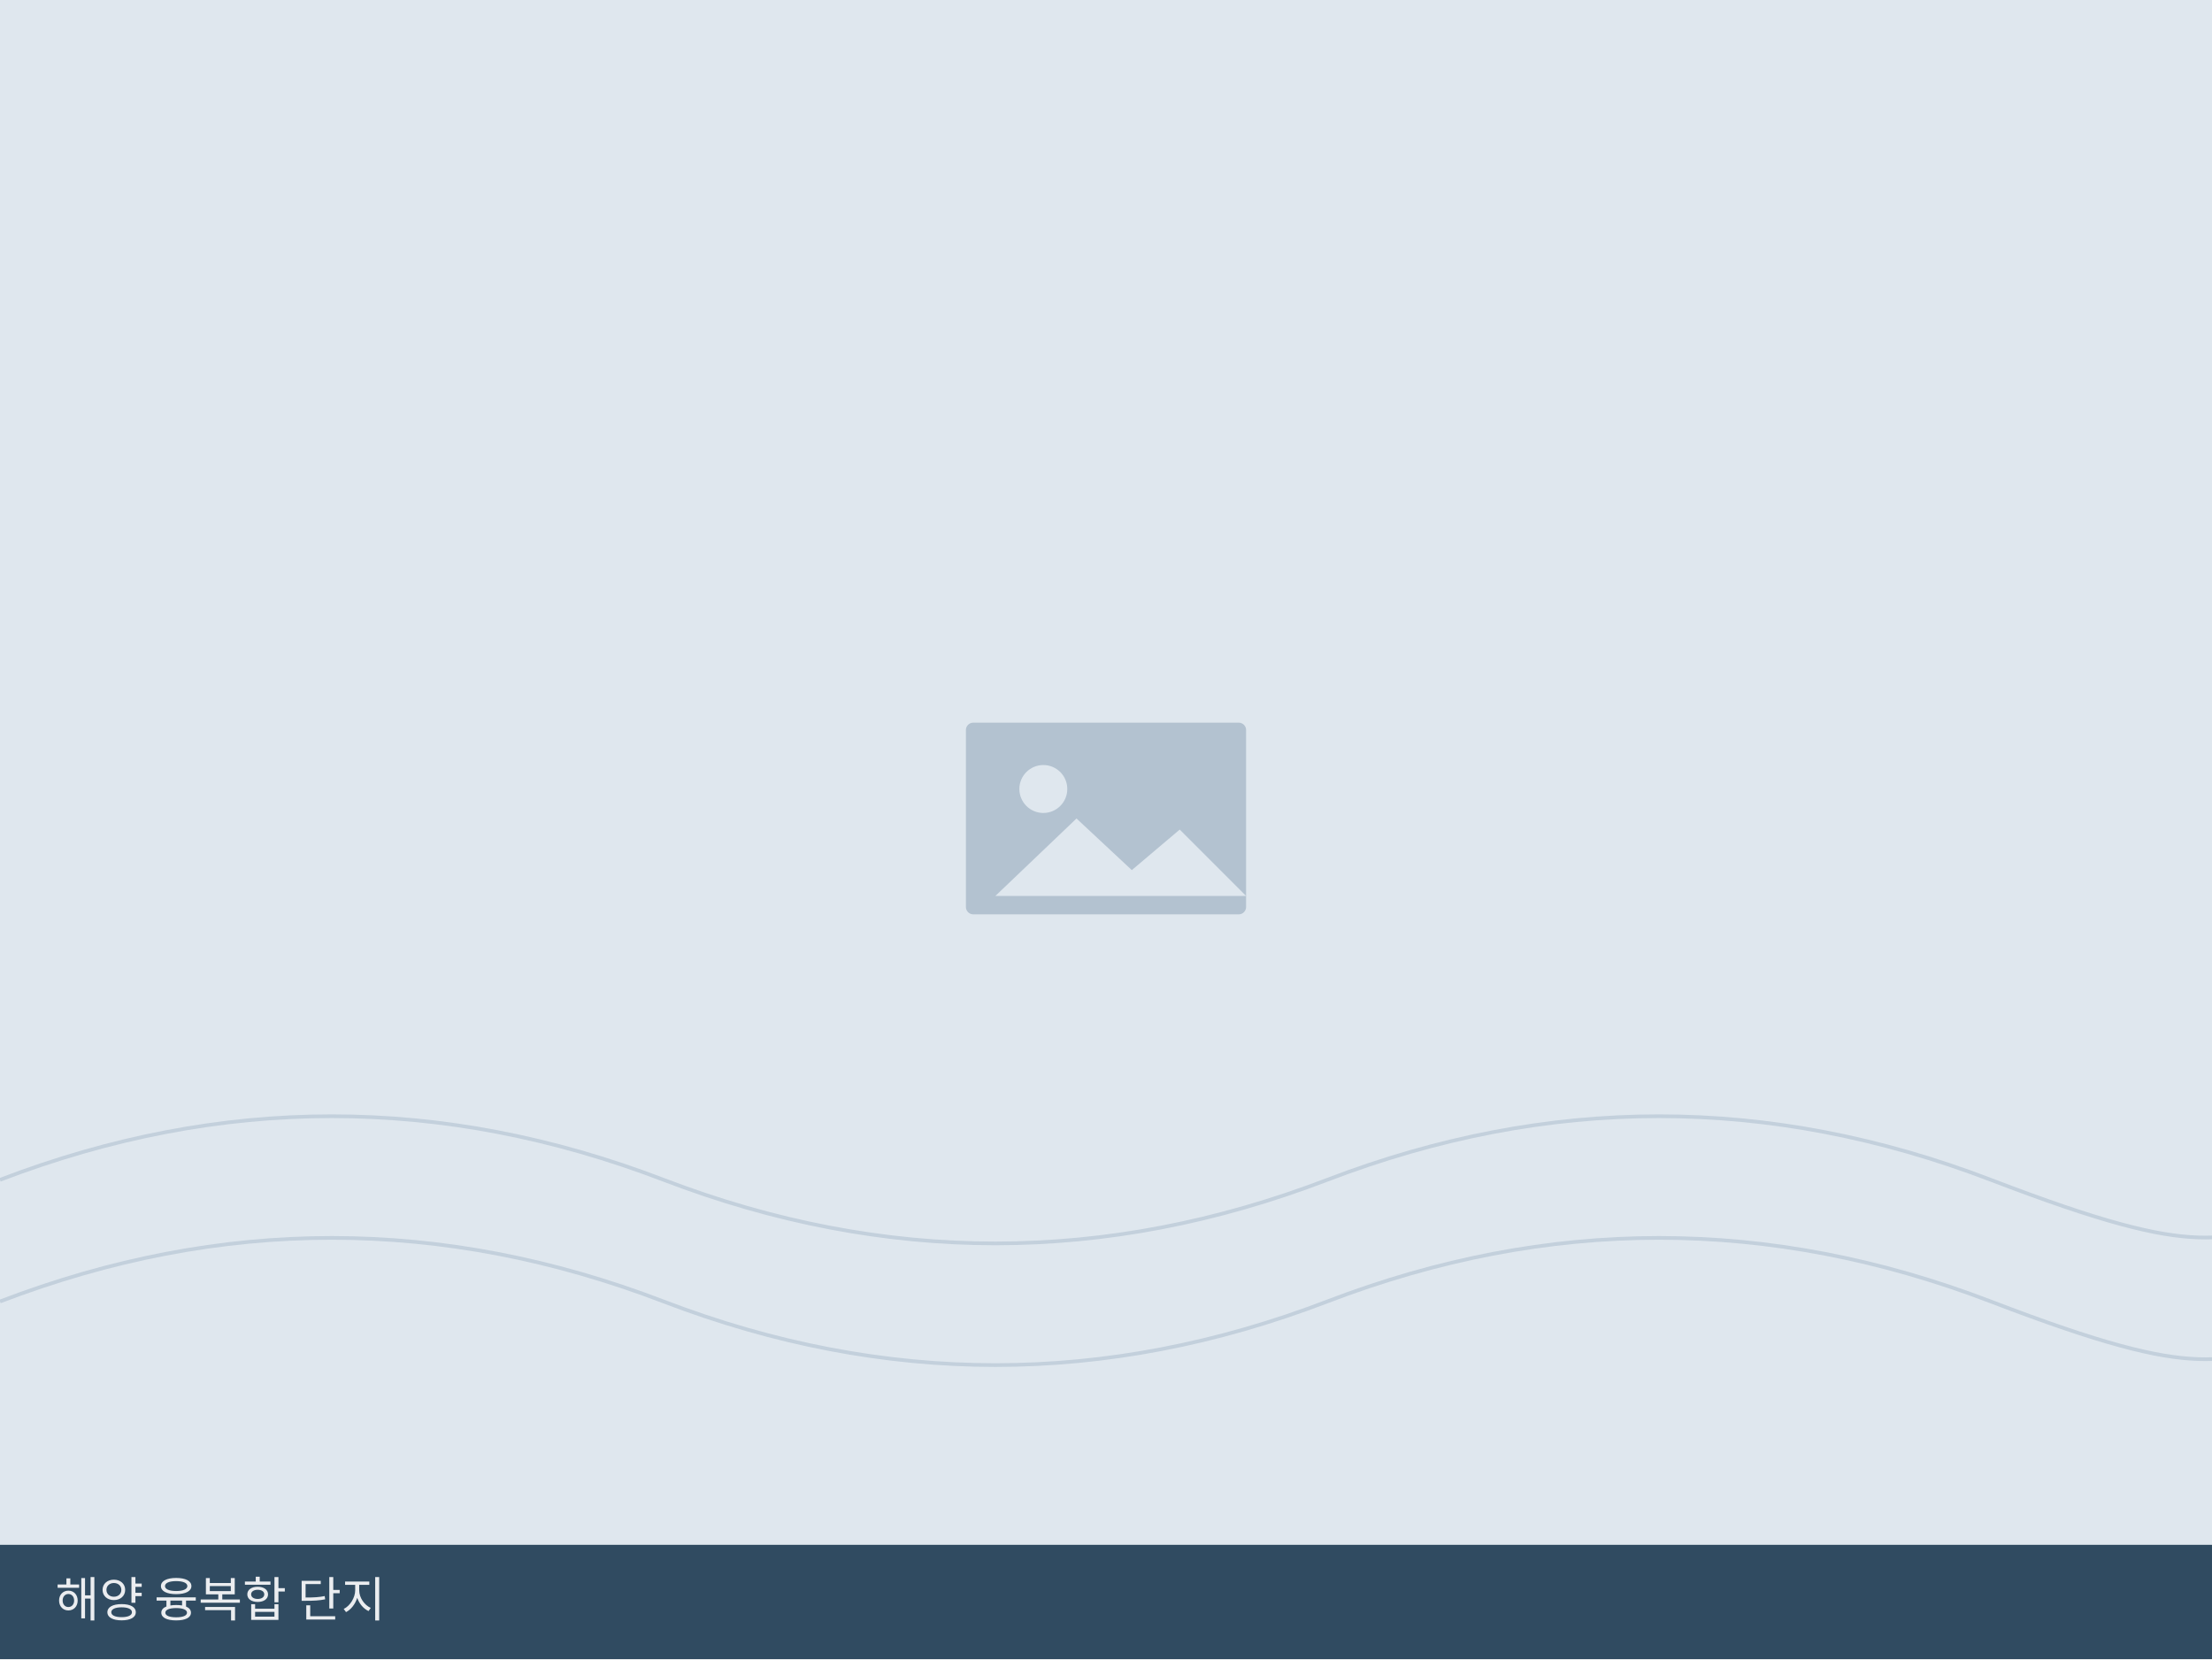
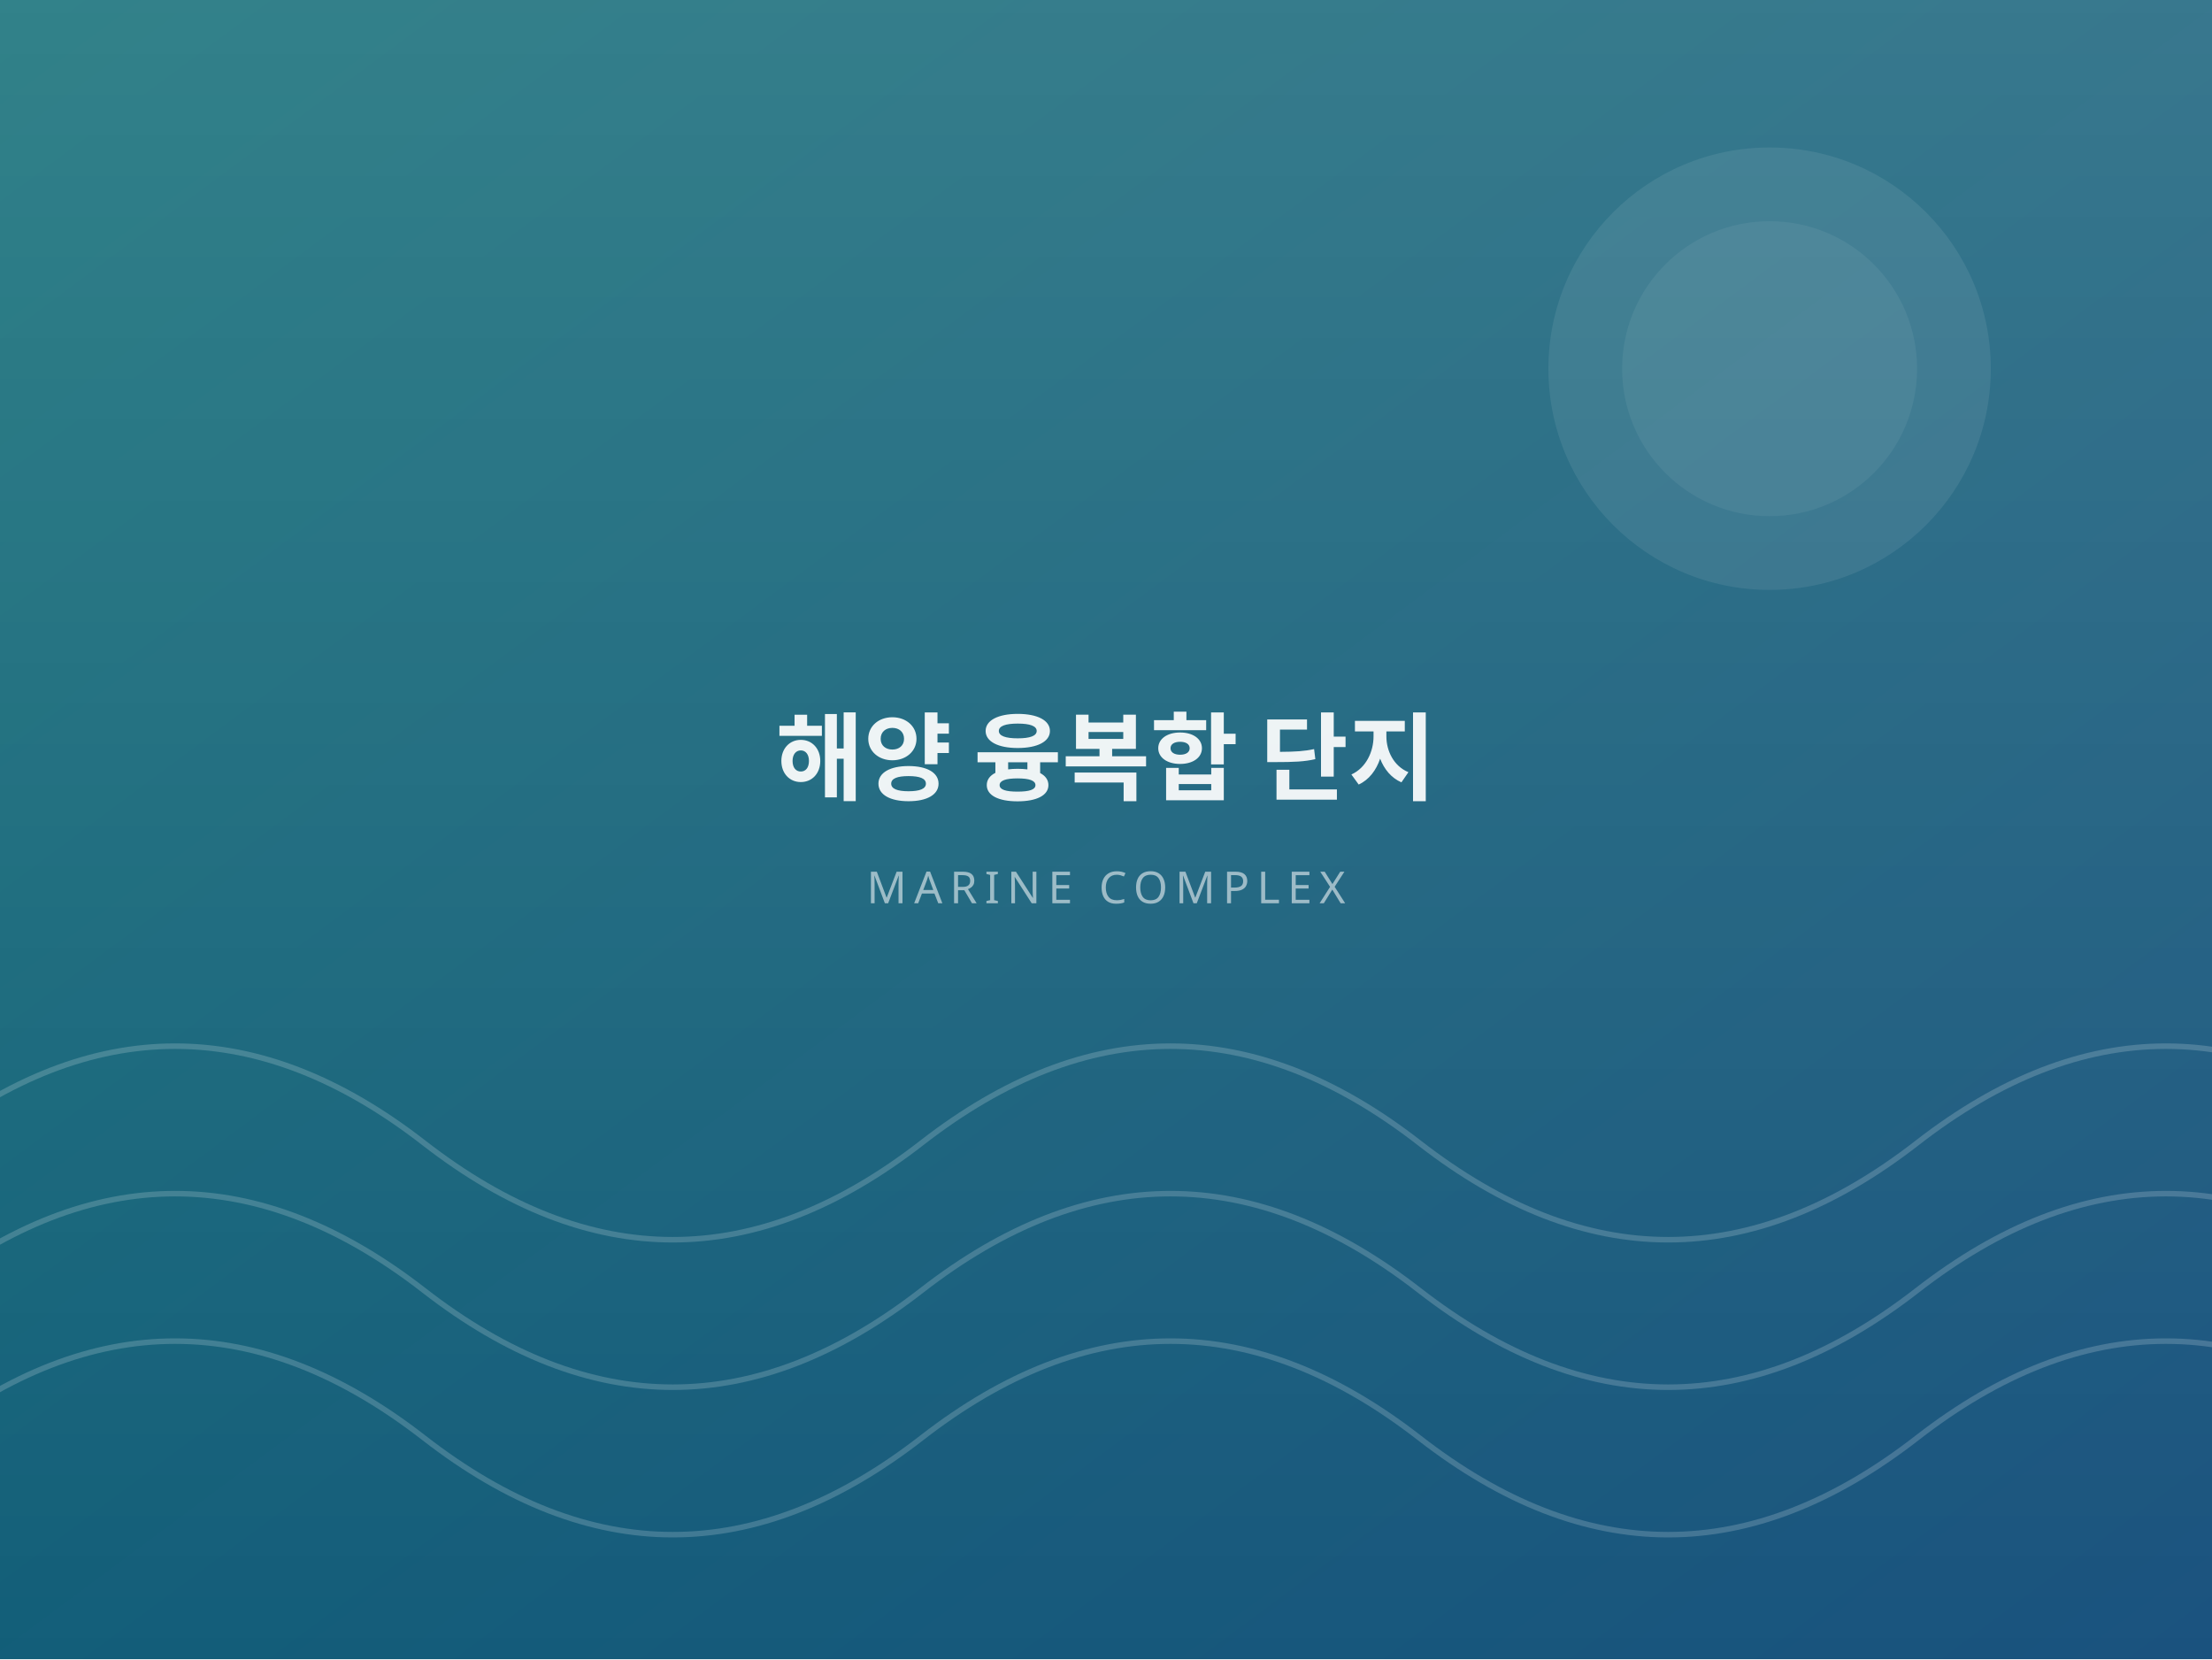
<svg xmlns="http://www.w3.org/2000/svg" viewBox="0 0 1200 900" width="1200" height="900" role="img" aria-label="해양 융복합 단지">
-   <rect width="1200" height="900" fill="#dfe7ee" />
-   <g fill="none" stroke="#c3d0dc" stroke-width="2">
-     <path d="M0 640c120-46 240-46 360 0s240 46 360 0 240-46 360 0 120 30 180 22" />
-     <path d="M0 706c120-46 240-46 360 0s240 46 360 0 240-46 360 0 120 30 180 22" />
+   <defs>
+     <linearGradient id="g" x1="0" y1="0" x2="1" y2="1">
+       <stop offset="0" stop-color="#0b6a73" />
+       <stop offset="1" stop-color="#1a527e" />
+     </linearGradient>
+     <linearGradient id="s" x1="0" y1="0" x2="0" y2="1">
+       <stop offset="0" stop-color="#fff" stop-opacity=".16" />
+       <stop offset="1" stop-color="#fff" stop-opacity="0" />
+     </linearGradient>
+   </defs>
+   <rect width="1200" height="900" fill="url(#g)" />
+   <rect width="1200" height="900" fill="url(#s)" />
+   <g fill="none" stroke="#fff" stroke-opacity=".18" stroke-width="3">
+     <path d="M-40 620c90-70 180-70 270 0s180 70 270 0 180-70 270 0 180 70 270 0 180-70 270 0" />
+     <path d="M-40 700c90-70 180-70 270 0s180 70 270 0 180-70 270 0 180 70 270 0 180-70 270 0" />
+     <path d="M-40 780c90-70 180-70 270 0s180 70 270 0 180-70 270 0 180 70 270 0 180-70 270 0" />
  </g>
-   <g fill="#b3c2d0">
-     <rect x="524" y="392" width="152" height="104" rx="4" />
-     <circle cx="566" cy="428" r="13" fill="#dfe7ee" />
-     <path d="M540 486l44-42 30 28 26-22 36 36z" fill="#dfe7ee" />
-   </g>
-   <rect x="0" y="838" width="1200" height="62" fill="#0a2942" fill-opacity=".82" />
-   <text x="30" y="877" fill="#ffffff" fill-opacity=".9" font-family="'Apple SD Gothic Neo','Malgun Gothic',sans-serif" font-size="26">해양 융복합 단지</text>
+   <circle cx="960" cy="200" r="120" fill="#fff" fill-opacity=".08" />
+   <circle cx="960" cy="200" r="80" fill="#fff" fill-opacity=".06" />
+   <text x="600" y="430" text-anchor="middle" fill="#fff" fill-opacity=".92" font-family="'Apple SD Gothic Neo','Malgun Gothic',sans-serif" font-size="52" font-weight="700">해양 융복합 단지</text>
+   <text x="600" y="490" text-anchor="middle" fill="#fff" fill-opacity=".55" font-family="'Apple SD Gothic Neo','Malgun Gothic',sans-serif" font-size="24" letter-spacing="4">MARINE COMPLEX</text>
</svg>
